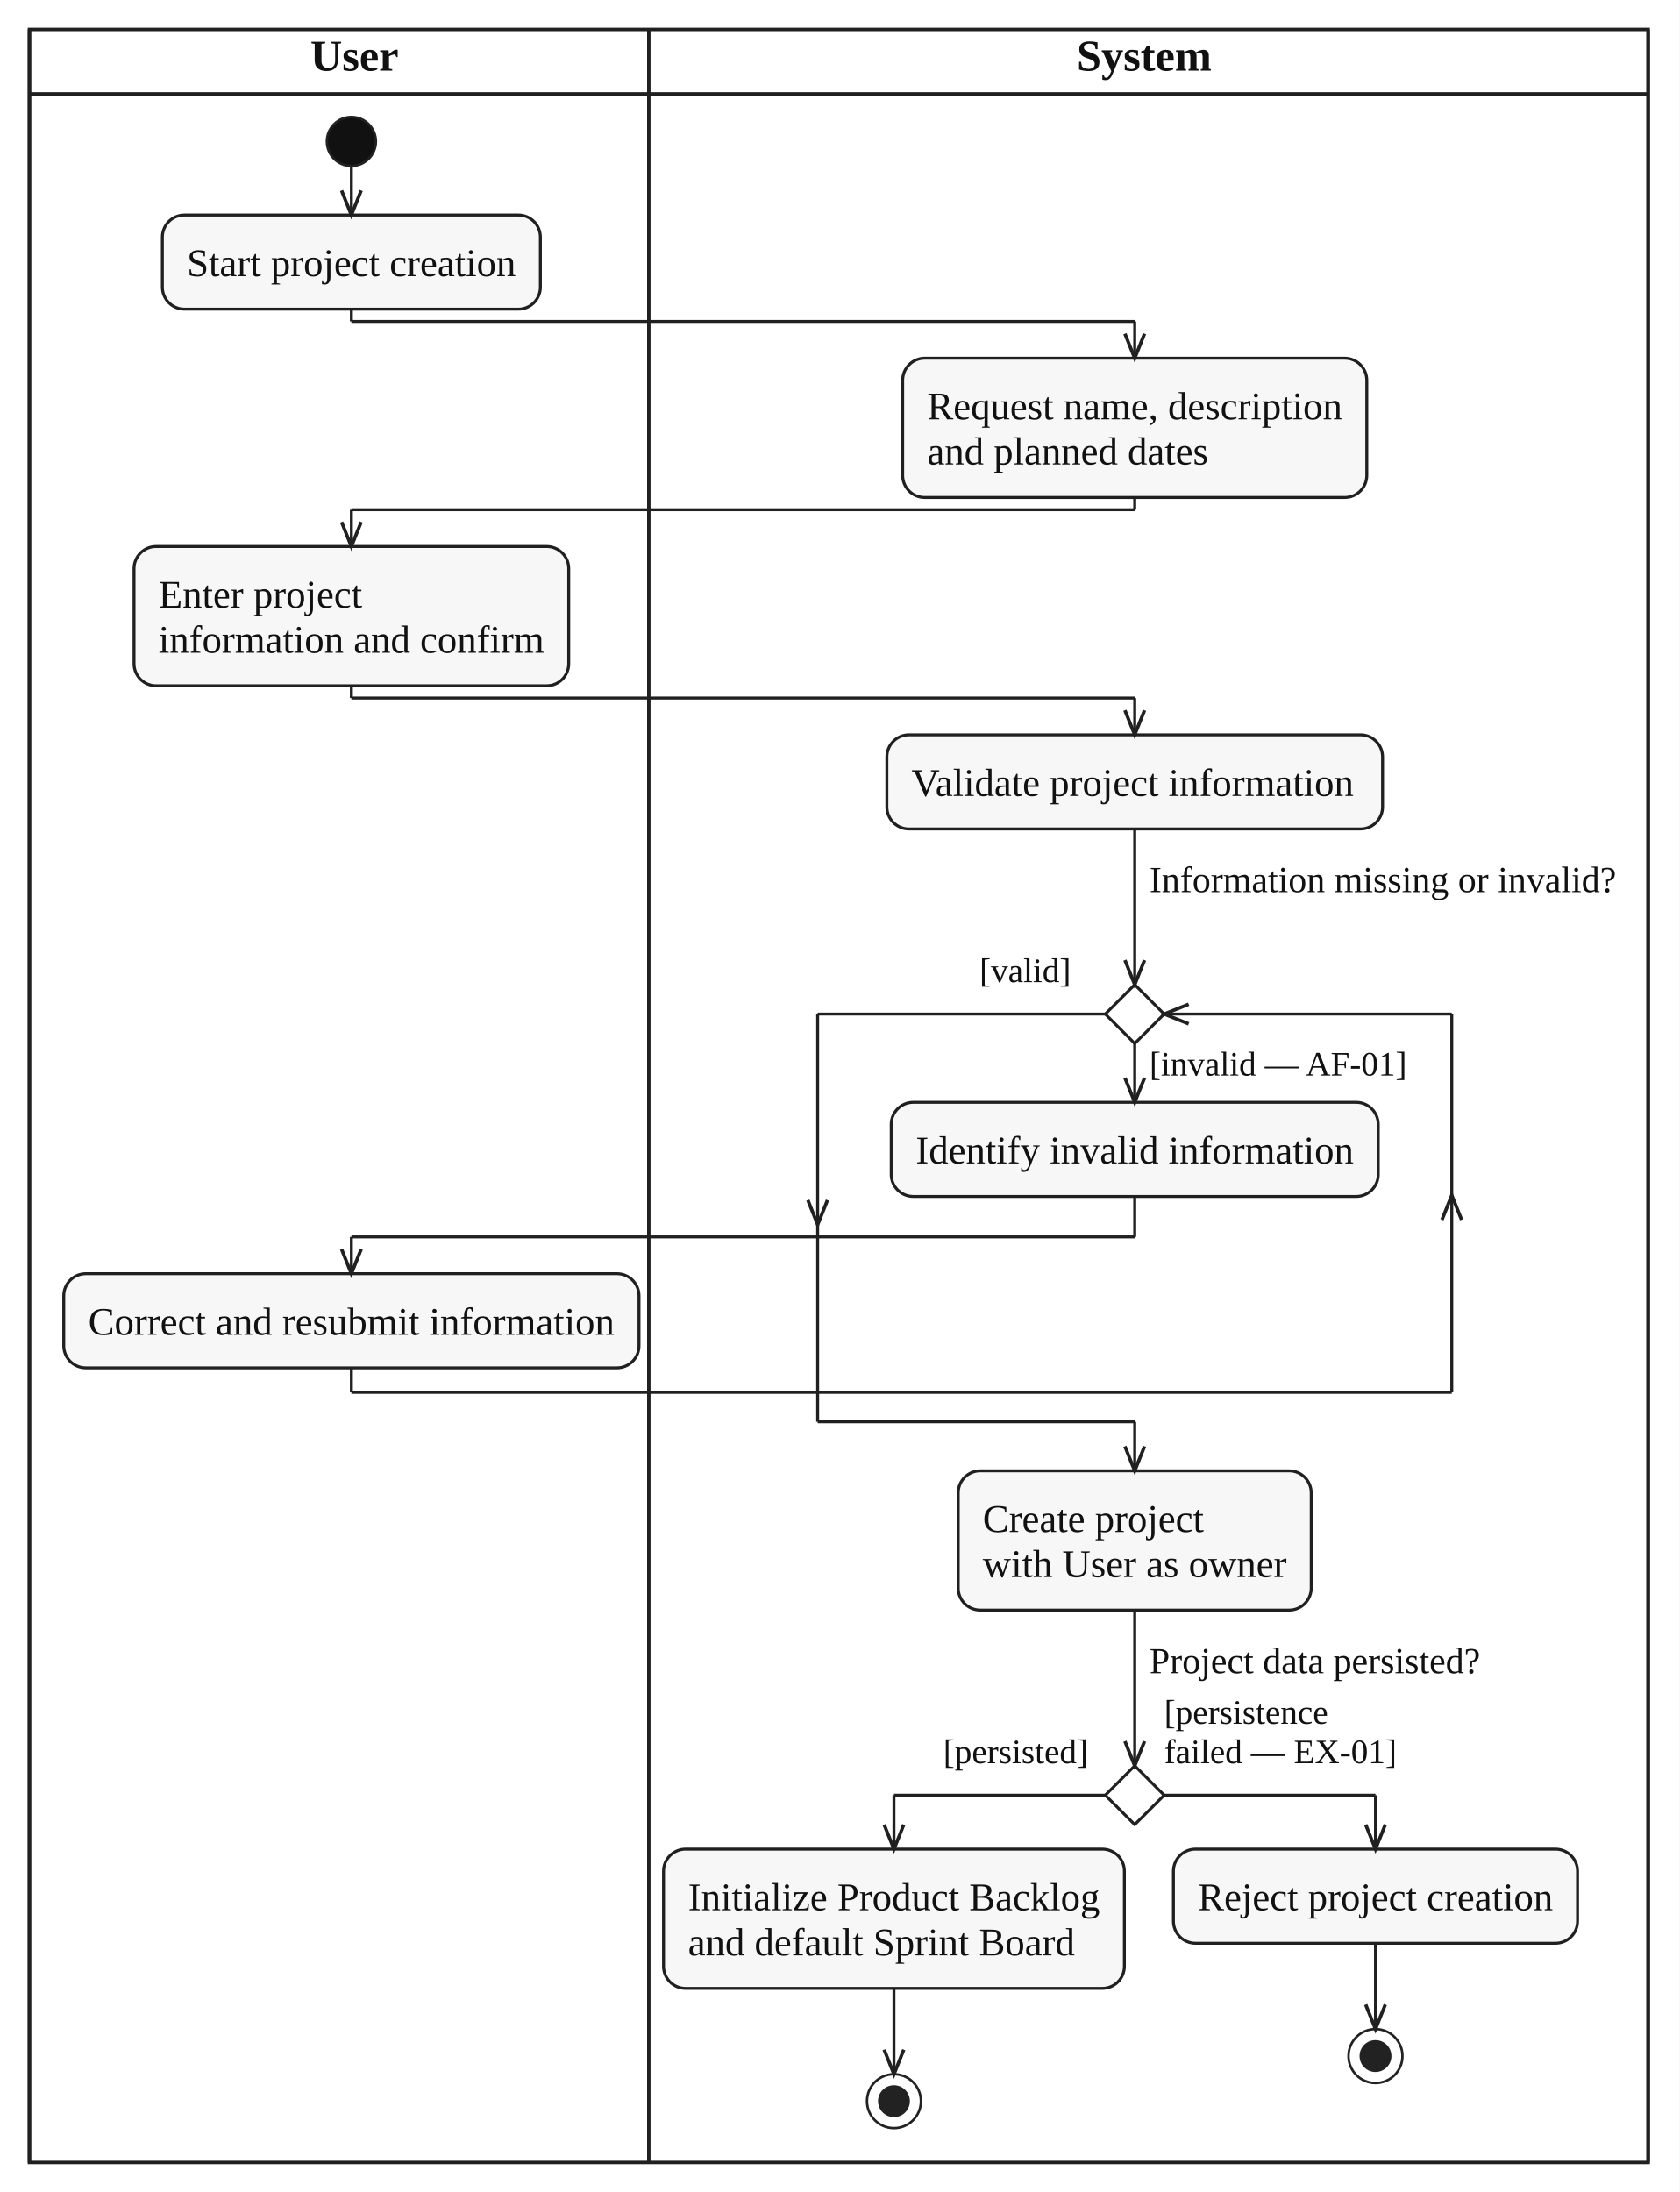
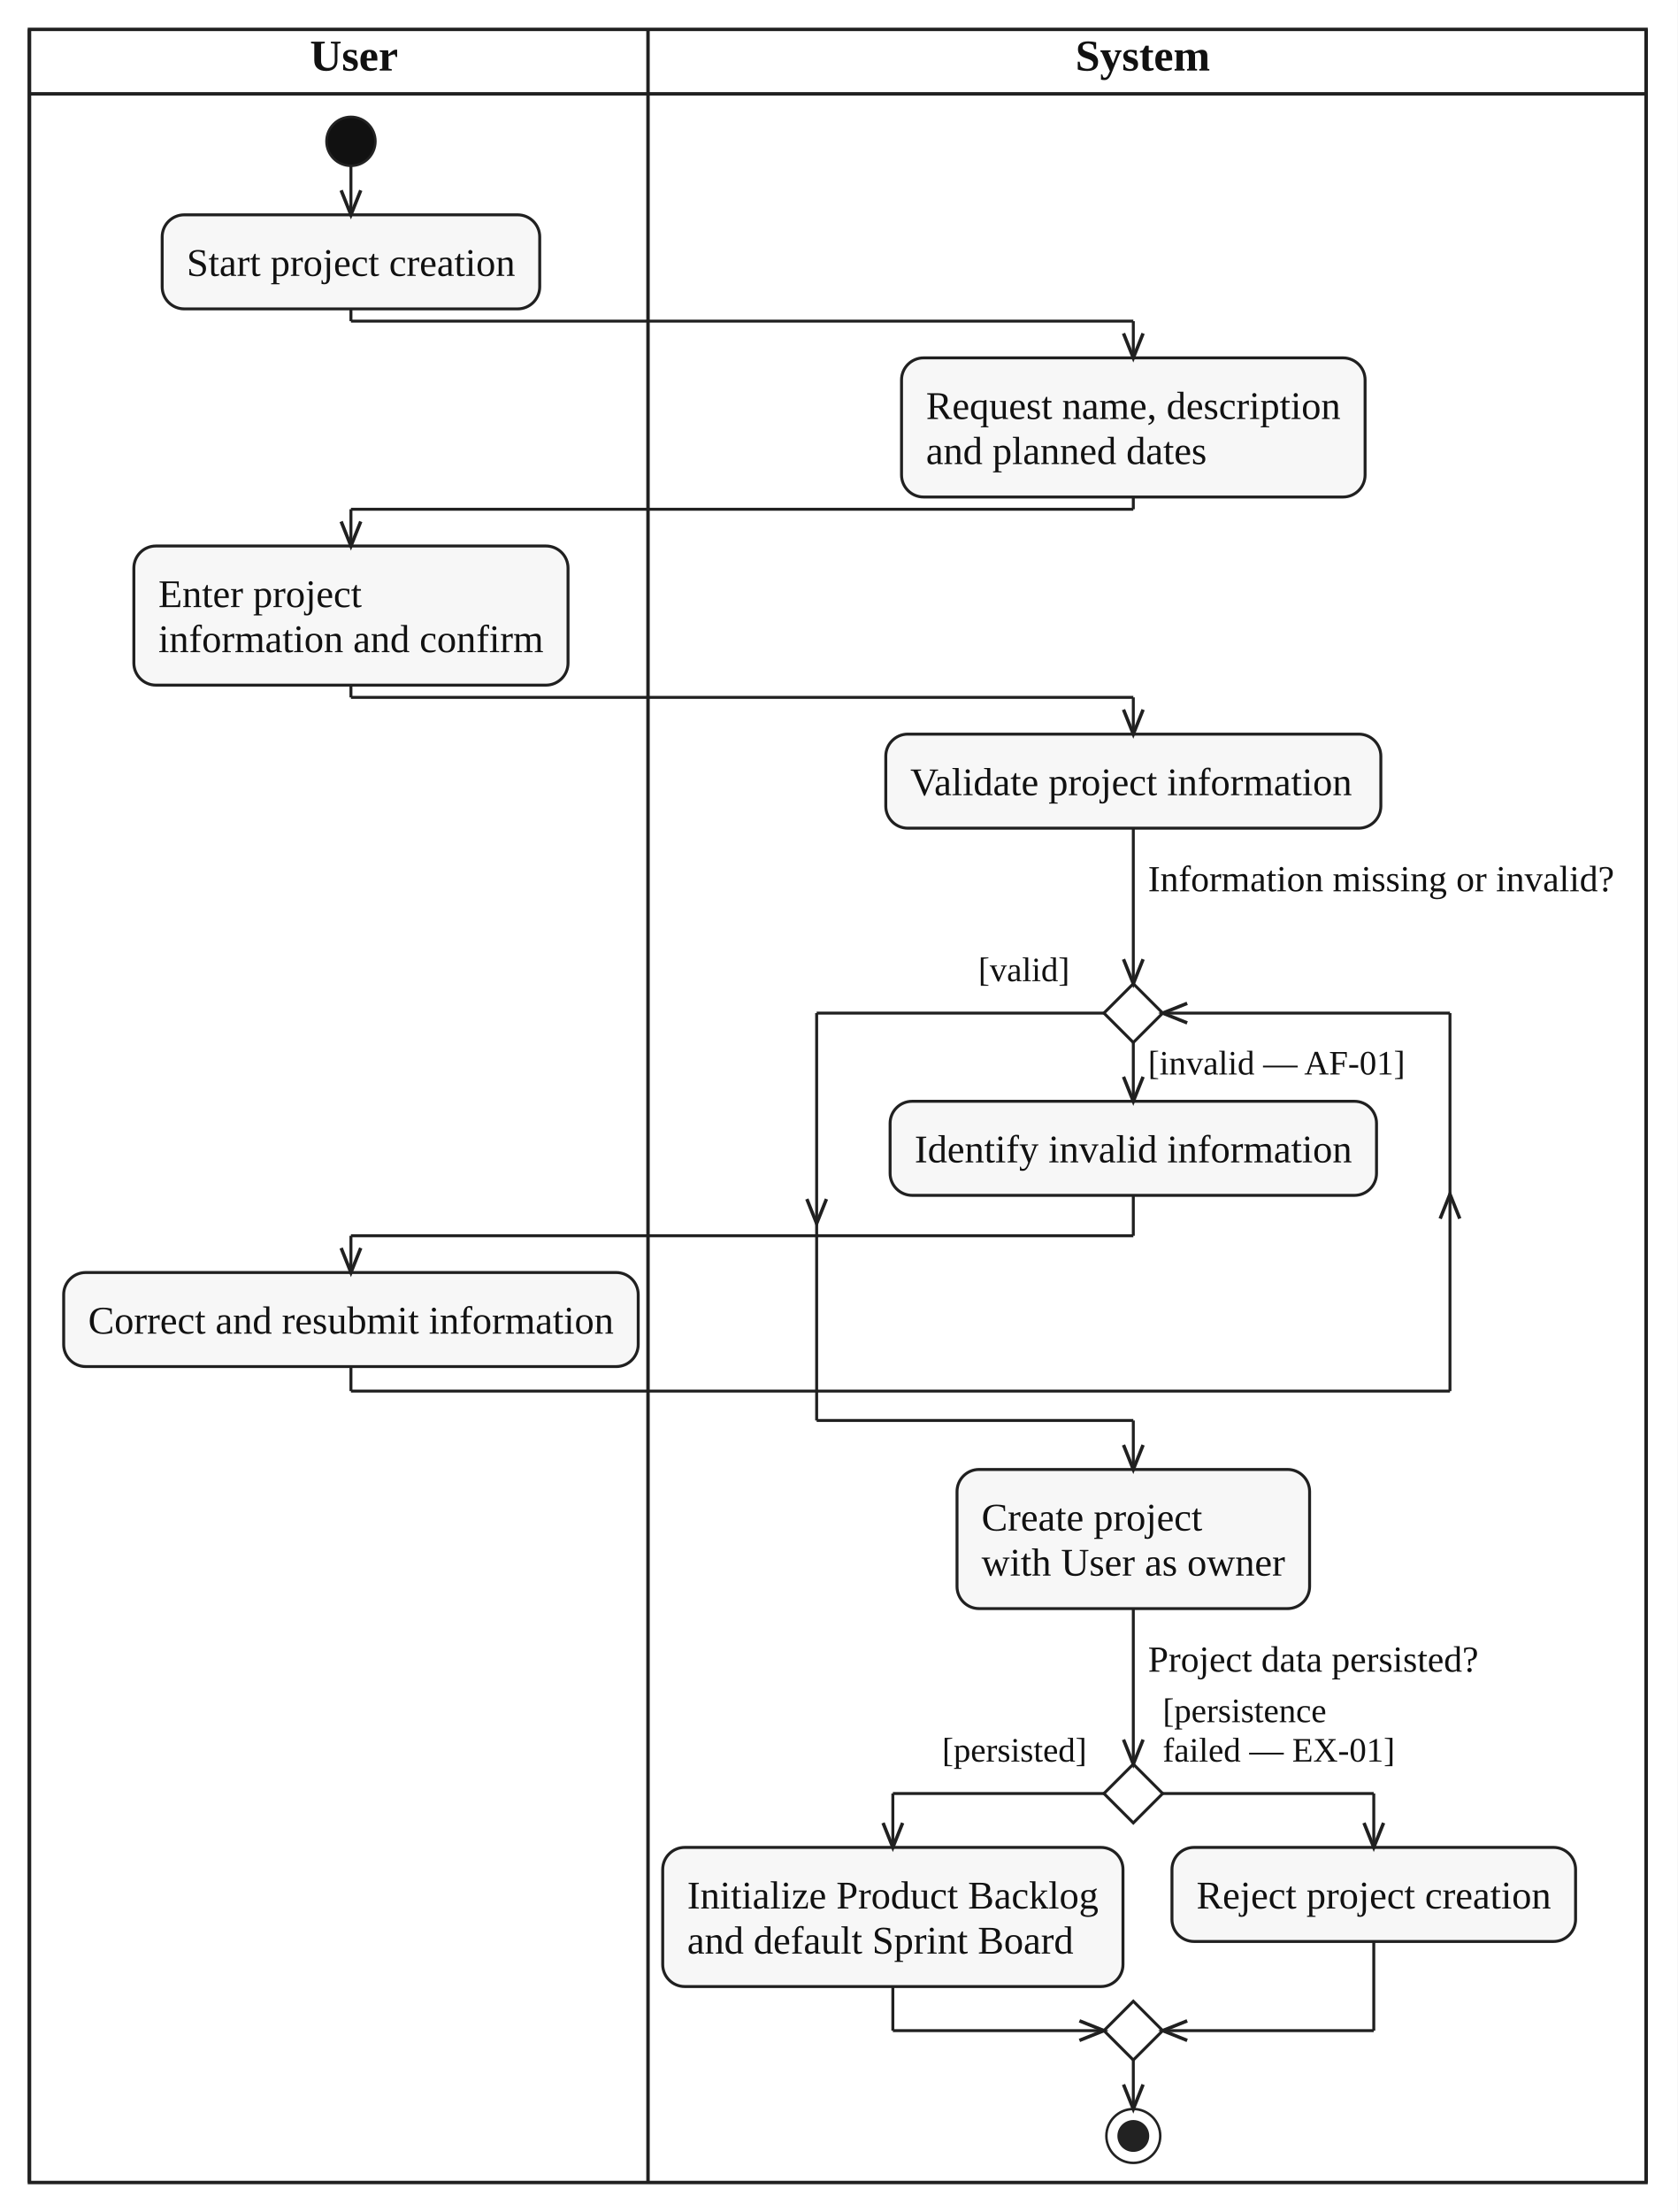
- <svg xmlns="http://www.w3.org/2000/svg" contentStyleType="text/css" height="894px" preserveAspectRatio="none" style="width:685px;height:894px;background:#FFFFFF;" version="1.1" viewBox="-5 0.394 685 894" width="685px" zoomAndPan="magnify" data-pres-formatted="1">
-   <rect id="pres-background" x="-5" y="0.394" width="685" height="894" fill="#FFFFFF" stroke="none" />
+ <svg xmlns="http://www.w3.org/2000/svg" contentStyleType="text/css" height="903px" preserveAspectRatio="none" style="width:685px;height:903px;background:#FFFFFF;" version="1.1" viewBox="-5 0.394 685 903" width="685px" zoomAndPan="magnify" data-pres-formatted="1">
+   <rect id="pres-background" x="-5" y="0.394" width="685" height="903" fill="#FFFFFF" stroke="none" />
  <defs />
  <g>
    <rect fill="#FFFFFF" height="30.698" style="stroke:#FFFFFF;stroke-width:1.0;" width="645.413" x="15" y="12.394" />
    <ellipse cx="138.305" cy="58.092" fill="#111111" rx="10" ry="10" style="stroke:#222222;stroke-width:1.0;" />
    <rect fill="#F7F7F7" height="38.398" rx="9" ry="9" style="stroke:#202020;stroke-width:1.2;" width="154.164" x="61.223" y="88.092" />
    <text fill="#111111" font-family="Times New Roman" font-size="16" lengthAdjust="spacing" textLength="134.164" x="71.223" y="113.029">Start project creation</text>
    <rect fill="#F7F7F7" height="56.797" rx="9" ry="9" style="stroke:#202020;stroke-width:1.2;" width="177.289" x="49.66" y="223.287" />
    <text fill="#111111" font-family="Times New Roman" font-size="16" lengthAdjust="spacing" textLength="83.07" x="59.66" y="248.225">Enter project</text>
    <text fill="#111111" font-family="Times New Roman" font-size="16" lengthAdjust="spacing" textLength="157.289" x="59.66" y="266.623">information and confirm</text>
    <rect fill="#F7F7F7" height="38.398" rx="9" ry="9" style="stroke:#202020;stroke-width:1.2;" width="234.609" x="21" y="519.871" />
    <text fill="#111111" font-family="Times New Roman" font-size="16" lengthAdjust="spacing" textLength="214.609" x="31" y="544.809">Correct and resubmit information</text>
-     <line style="stroke:#202020;stroke-width:1.4;" x1="7" x2="7" y1="12.394" y2="882.354" />
+     <line style="stroke:#202020;stroke-width:1.4;" x1="7" x2="7" y1="12.394" y2="891.354" />
    <rect fill="#F7F7F7" height="56.797" rx="9" ry="9" style="stroke:#202020;stroke-width:1.2;" width="189.289" x="363.133" y="146.49" />
    <text fill="#111111" font-family="Times New Roman" font-size="16" lengthAdjust="spacing" textLength="169.289" x="373.133" y="171.428">Request name, description</text>
    <text fill="#111111" font-family="Times New Roman" font-size="16" lengthAdjust="spacing" textLength="114.625" x="373.133" y="189.826">and planned dates</text>
    <rect fill="#F7F7F7" height="38.398" rx="9" ry="9" style="stroke:#202020;stroke-width:1.2;" width="202.156" x="356.699" y="300.084" />
    <text fill="#111111" font-family="Times New Roman" font-size="16" lengthAdjust="spacing" textLength="182.156" x="366.699" y="325.022">Validate project information</text>
    <rect fill="#F7F7F7" height="38.398" rx="9" ry="9" style="stroke:#202020;stroke-width:1.2;" width="198.625" x="358.465" y="449.973" />
    <text fill="#111111" font-family="Times New Roman" font-size="16" lengthAdjust="spacing" textLength="178.625" x="368.465" y="474.91">Identify invalid information</text>
    <polygon fill="#FFFFFF" points="457.777,401.973,469.777,413.973,457.777,425.973,445.777,413.973,457.777,401.973" style="stroke:#202020;stroke-width:1.2;" />
    <text fill="#111111" font-family="Times New Roman" font-size="15" lengthAdjust="spacing" textLength="190.386" x="463.777" y="364.231">Information missing or invalid?</text>
    <text fill="#111111" font-family="Times New Roman" font-size="15" lengthAdjust="spacing" textLength="3.75" x="463.777" y="381.479"> </text>
    <text fill="#111111" font-family="Times New Roman" font-size="15" lengthAdjust="spacing" textLength="3.75" x="463.777" y="398.728"> </text>
    <text fill="#111111" font-family="Times New Roman" font-size="14" lengthAdjust="spacing" textLength="112.766" x="463.777" y="439.043">[invalid — AF-01]  </text>
    <text fill="#111111" font-family="Times New Roman" font-size="6" lengthAdjust="spacing" textLength="1.5" x="463.777" y="447.673"> </text>
    <text fill="#111111" font-family="Times New Roman" font-size="14" lengthAdjust="spacing" textLength="51.317" x="394.46" y="400.944">  [valid]  </text>
    <text fill="#111111" font-family="Times New Roman" font-size="6" lengthAdjust="spacing" textLength="1.5" x="394.46" y="409.574"> </text>
    <rect fill="#F7F7F7" height="56.797" rx="9" ry="9" style="stroke:#202020;stroke-width:1.2;" width="143.969" x="385.793" y="600.269" />
    <text fill="#111111" font-family="Times New Roman" font-size="16" lengthAdjust="spacing" textLength="90.172" x="395.793" y="625.207">Create project</text>
    <text fill="#111111" font-family="Times New Roman" font-size="16" lengthAdjust="spacing" textLength="123.969" x="395.793" y="643.606">with User as owner</text>
    <polygon fill="#FFFFFF" points="457.777,720.557,469.777,732.557,457.777,744.557,445.777,732.557,457.777,720.557" style="stroke:#202020;stroke-width:1.2;" />
    <text fill="#111111" font-family="Times New Roman" font-size="15" lengthAdjust="spacing" textLength="134.949" x="463.777" y="682.815">Project data persisted?</text>
    <text fill="#111111" font-family="Times New Roman" font-size="15" lengthAdjust="spacing" textLength="3.75" x="463.777" y="700.063"> </text>
    <text fill="#111111" font-family="Times New Roman" font-size="15" lengthAdjust="spacing" textLength="3.75" x="463.777" y="717.312"> </text>
    <text fill="#111111" font-family="Times New Roman" font-size="14" lengthAdjust="spacing" textLength="66.09" x="379.688" y="719.528">[persisted]  </text>
    <text fill="#111111" font-family="Times New Roman" font-size="6" lengthAdjust="spacing" textLength="1.5" x="379.688" y="728.158"> </text>
    <text fill="#111111" font-family="Times New Roman" font-size="14" lengthAdjust="spacing" textLength="73.856" x="469.777" y="703.43">  [persistence</text>
    <text fill="#111111" font-family="Times New Roman" font-size="14" lengthAdjust="spacing" textLength="101.856" x="469.777" y="719.528">  failed — EX-01]</text>
    <text fill="#111111" font-family="Times New Roman" font-size="6" lengthAdjust="spacing" textLength="1.5" x="469.777" y="728.158"> </text>
    <rect fill="#F7F7F7" height="56.797" rx="9" ry="9" style="stroke:#202020;stroke-width:1.2;" width="187.953" x="265.609" y="754.557" />
    <text fill="#111111" font-family="Times New Roman" font-size="16" lengthAdjust="spacing" textLength="167.953" x="275.609" y="779.494">Initialize Product Backlog</text>
    <text fill="#111111" font-family="Times New Roman" font-size="16" lengthAdjust="spacing" textLength="157.742" x="275.609" y="797.893">and default Sprint Board</text>
-     <ellipse cx="359.586" cy="857.354" fill="none" rx="11" ry="11" style="stroke:#222222;stroke-width:1.0;" />
-     <ellipse cx="359.586" cy="857.354" fill="#222222" rx="6" ry="6" style="stroke:#222222;stroke-width:1.0;" />
    <rect fill="#F7F7F7" height="38.398" rx="9" ry="9" style="stroke:#202020;stroke-width:1.2;" width="164.812" x="473.562" y="754.557" />
    <text fill="#111111" font-family="Times New Roman" font-size="16" lengthAdjust="spacing" textLength="144.812" x="483.562" y="779.494">Reject project creation</text>
-     <ellipse cx="555.969" cy="838.955" fill="none" rx="11" ry="11" style="stroke:#222222;stroke-width:1.0;" />
-     <ellipse cx="555.969" cy="838.955" fill="#222222" rx="6" ry="6" style="stroke:#222222;stroke-width:1.0;" />
-     <line style="stroke:#202020;stroke-width:1.4;" x1="259.609" x2="259.609" y1="12.394" y2="882.354" />
-     <line style="stroke:#202020;stroke-width:1.4;" x1="667.163" x2="667.163" y1="12.394" y2="882.354" />
+     <polygon fill="#FFFFFF" points="457.777,817.354,469.777,829.354,457.777,841.354,445.777,829.354,457.777,817.354" style="stroke:#202020;stroke-width:1.2;" />
+     <ellipse cx="457.777" cy="872.354" fill="none" rx="11" ry="11" style="stroke:#222222;stroke-width:1.0;" />
+     <ellipse cx="457.777" cy="872.354" fill="#222222" rx="6" ry="6" style="stroke:#222222;stroke-width:1.0;" />
+     <line style="stroke:#202020;stroke-width:1.4;" x1="259.609" x2="259.609" y1="12.394" y2="891.354" />
+     <line style="stroke:#202020;stroke-width:1.4;" x1="667.163" x2="667.163" y1="12.394" y2="891.354" />
    <polyline points="583.082,497.871 587.082,487.871 591.082,497.871" fill="none" stroke="#202020" stroke-width="1.4" stroke-linejoin="miter" stroke-linecap="butt" class="open-arrowhead" />
    <line style="stroke:#202020;stroke-width:1.2;" x1="138.305" x2="138.305" y1="68.092" y2="88.092" />
    <polyline points="134.305,78.092 138.305,88.092 142.305,78.092" fill="none" stroke="#202020" stroke-width="1.4" stroke-linejoin="miter" stroke-linecap="butt" class="open-arrowhead" />
    <line style="stroke:#202020;stroke-width:1.2;" x1="457.777" x2="457.777" y1="425.973" y2="449.973" />
    <polyline points="453.777,439.973 457.777,449.973 461.777,439.973" fill="none" stroke="#202020" stroke-width="1.4" stroke-linejoin="miter" stroke-linecap="butt" class="open-arrowhead" />
    <line style="stroke:#202020;stroke-width:1.2;" x1="445.777" x2="328.473" y1="413.973" y2="413.973" />
    <polyline points="324.473,489.871 328.473,499.871 332.473,489.871" fill="none" stroke="#202020" stroke-width="1.4" stroke-linejoin="miter" stroke-linecap="butt" class="open-arrowhead" />
    <line style="stroke:#202020;stroke-width:1.2;" x1="328.473" x2="328.473" y1="413.973" y2="580.269" />
    <line style="stroke:#202020;stroke-width:1.2;" x1="328.473" x2="457.777" y1="580.269" y2="580.269" />
    <line style="stroke:#202020;stroke-width:1.2;" x1="457.777" x2="457.777" y1="580.269" y2="600.269" />
    <polyline points="453.777,590.269 457.777,600.269 461.777,590.269" fill="none" stroke="#202020" stroke-width="1.4" stroke-linejoin="miter" stroke-linecap="butt" class="open-arrowhead" />
    <line style="stroke:#202020;stroke-width:1.2;" x1="457.777" x2="457.777" y1="338.482" y2="401.973" />
    <polyline points="453.777,391.973 457.777,401.973 461.777,391.973" fill="none" stroke="#202020" stroke-width="1.4" stroke-linejoin="miter" stroke-linecap="butt" class="open-arrowhead" />
-     <line style="stroke:#202020;stroke-width:1.2;" x1="359.586" x2="359.586" y1="811.354" y2="846.354" />
-     <polyline points="355.586,836.354 359.586,846.354 363.586,836.354" fill="none" stroke="#202020" stroke-width="1.4" stroke-linejoin="miter" stroke-linecap="butt" class="open-arrowhead" />
-     <line style="stroke:#202020;stroke-width:1.2;" x1="555.969" x2="555.969" y1="792.955" y2="827.955" />
-     <polyline points="551.969,817.955 555.969,827.955 559.969,817.955" fill="none" stroke="#202020" stroke-width="1.4" stroke-linejoin="miter" stroke-linecap="butt" class="open-arrowhead" />
    <line style="stroke:#202020;stroke-width:1.2;" x1="445.777" x2="359.586" y1="732.557" y2="732.557" />
    <line style="stroke:#202020;stroke-width:1.2;" x1="359.586" x2="359.586" y1="732.557" y2="754.557" />
    <polyline points="355.586,744.557 359.586,754.557 363.586,744.557" fill="none" stroke="#202020" stroke-width="1.4" stroke-linejoin="miter" stroke-linecap="butt" class="open-arrowhead" />
    <line style="stroke:#202020;stroke-width:1.2;" x1="469.777" x2="555.969" y1="732.557" y2="732.557" />
    <line style="stroke:#202020;stroke-width:1.2;" x1="555.969" x2="555.969" y1="732.557" y2="754.557" />
    <polyline points="551.969,744.557 555.969,754.557 559.969,744.557" fill="none" stroke="#202020" stroke-width="1.4" stroke-linejoin="miter" stroke-linecap="butt" class="open-arrowhead" />
+     <line style="stroke:#202020;stroke-width:1.2;" x1="359.586" x2="359.586" y1="811.354" y2="829.354" />
+     <line style="stroke:#202020;stroke-width:1.2;" x1="359.586" x2="445.777" y1="829.354" y2="829.354" />
+     <polyline points="435.777,825.354 445.777,829.354 435.777,833.354" fill="none" stroke="#202020" stroke-width="1.4" stroke-linejoin="miter" stroke-linecap="butt" class="open-arrowhead" />
+     <line style="stroke:#202020;stroke-width:1.2;" x1="555.969" x2="555.969" y1="792.955" y2="829.354" />
+     <line style="stroke:#202020;stroke-width:1.2;" x1="555.969" x2="469.777" y1="829.354" y2="829.354" />
+     <polyline points="479.777,825.354 469.777,829.354 479.777,833.354" fill="none" stroke="#202020" stroke-width="1.4" stroke-linejoin="miter" stroke-linecap="butt" class="open-arrowhead" />
    <line style="stroke:#202020;stroke-width:1.2;" x1="457.777" x2="457.777" y1="657.066" y2="720.557" />
    <polyline points="453.777,710.557 457.777,720.557 461.777,710.557" fill="none" stroke="#202020" stroke-width="1.4" stroke-linejoin="miter" stroke-linecap="butt" class="open-arrowhead" />
+     <line style="stroke:#202020;stroke-width:1.2;" x1="457.777" x2="457.777" y1="841.354" y2="861.354" />
+     <polyline points="453.777,851.354 457.777,861.354 461.777,851.354" fill="none" stroke="#202020" stroke-width="1.4" stroke-linejoin="miter" stroke-linecap="butt" class="open-arrowhead" />
    <line style="stroke:#202020;stroke-width:1.2;" x1="138.305" x2="138.305" y1="126.49" y2="131.49" />
    <line style="stroke:#202020;stroke-width:1.2;" x1="138.305" x2="457.777" y1="131.49" y2="131.49" />
    <line style="stroke:#202020;stroke-width:1.2;" x1="457.777" x2="457.777" y1="131.49" y2="146.49" />
    <polyline points="453.777,136.49 457.777,146.49 461.777,136.49" fill="none" stroke="#202020" stroke-width="1.4" stroke-linejoin="miter" stroke-linecap="butt" class="open-arrowhead" />
    <line style="stroke:#202020;stroke-width:1.2;" x1="457.777" x2="457.777" y1="203.287" y2="208.287" />
    <line style="stroke:#202020;stroke-width:1.2;" x1="457.777" x2="138.305" y1="208.287" y2="208.287" />
    <line style="stroke:#202020;stroke-width:1.2;" x1="138.305" x2="138.305" y1="208.287" y2="223.287" />
    <polyline points="134.305,213.287 138.305,223.287 142.305,213.287" fill="none" stroke="#202020" stroke-width="1.4" stroke-linejoin="miter" stroke-linecap="butt" class="open-arrowhead" />
    <line style="stroke:#202020;stroke-width:1.2;" x1="138.305" x2="138.305" y1="280.084" y2="285.084" />
    <line style="stroke:#202020;stroke-width:1.2;" x1="138.305" x2="457.777" y1="285.084" y2="285.084" />
    <line style="stroke:#202020;stroke-width:1.2;" x1="457.777" x2="457.777" y1="285.084" y2="300.084" />
    <polyline points="453.777,290.084 457.777,300.084 461.777,290.084" fill="none" stroke="#202020" stroke-width="1.4" stroke-linejoin="miter" stroke-linecap="butt" class="open-arrowhead" />
    <line style="stroke:#202020;stroke-width:1.2;" x1="457.777" x2="457.777" y1="488.371" y2="504.871" />
    <line style="stroke:#202020;stroke-width:1.2;" x1="457.777" x2="138.305" y1="504.871" y2="504.871" />
    <line style="stroke:#202020;stroke-width:1.2;" x1="138.305" x2="138.305" y1="504.871" y2="519.871" />
    <polyline points="134.305,509.871 138.305,519.871 142.305,509.871" fill="none" stroke="#202020" stroke-width="1.4" stroke-linejoin="miter" stroke-linecap="butt" class="open-arrowhead" />
    <line style="stroke:#202020;stroke-width:1.2;" x1="138.305" x2="138.305" y1="558.269" y2="568.269" />
    <line style="stroke:#202020;stroke-width:1.2;" x1="138.305" x2="587.082" y1="568.269" y2="568.269" />
    <line style="stroke:#202020;stroke-width:1.2;" x1="587.082" x2="587.082" y1="413.973" y2="568.269" />
    <line style="stroke:#202020;stroke-width:1.2;" x1="587.082" x2="469.777" y1="413.973" y2="413.973" />
    <polyline points="479.777,409.973 469.777,413.973 479.777,417.973" fill="none" stroke="#202020" stroke-width="1.4" stroke-linejoin="miter" stroke-linecap="butt" class="open-arrowhead" />
    <text fill="#111111" font-family="Times New Roman" font-size="18" font-weight="bold" lengthAdjust="spacing" textLength="35.982" x="121.564" y="29.198">User</text>
    <text fill="#111111" font-family="Times New Roman" font-size="7" font-weight="bold" lengthAdjust="spacing" textLength="1.75" x="117.064" y="39.627"> </text>
    <text fill="#111111" font-family="Times New Roman" font-size="18" font-weight="bold" lengthAdjust="spacing" textLength="54.993" x="434.14" y="29.198">System</text>
    <text fill="#111111" font-family="Times New Roman" font-size="7" font-weight="bold" lengthAdjust="spacing" textLength="1.75" x="429.64" y="39.627"> </text>
  </g>
  <g id="pres-frame" fill="none" stroke="#202020" stroke-width="1.4">
-     <rect x="7" y="12.394" width="660.163" height="869.96" />
+     <rect x="7" y="12.394" width="660.163" height="878.96" />
    <line x1="7" x2="667.163" y1="38.698" y2="38.698" />
  </g>
</svg>
